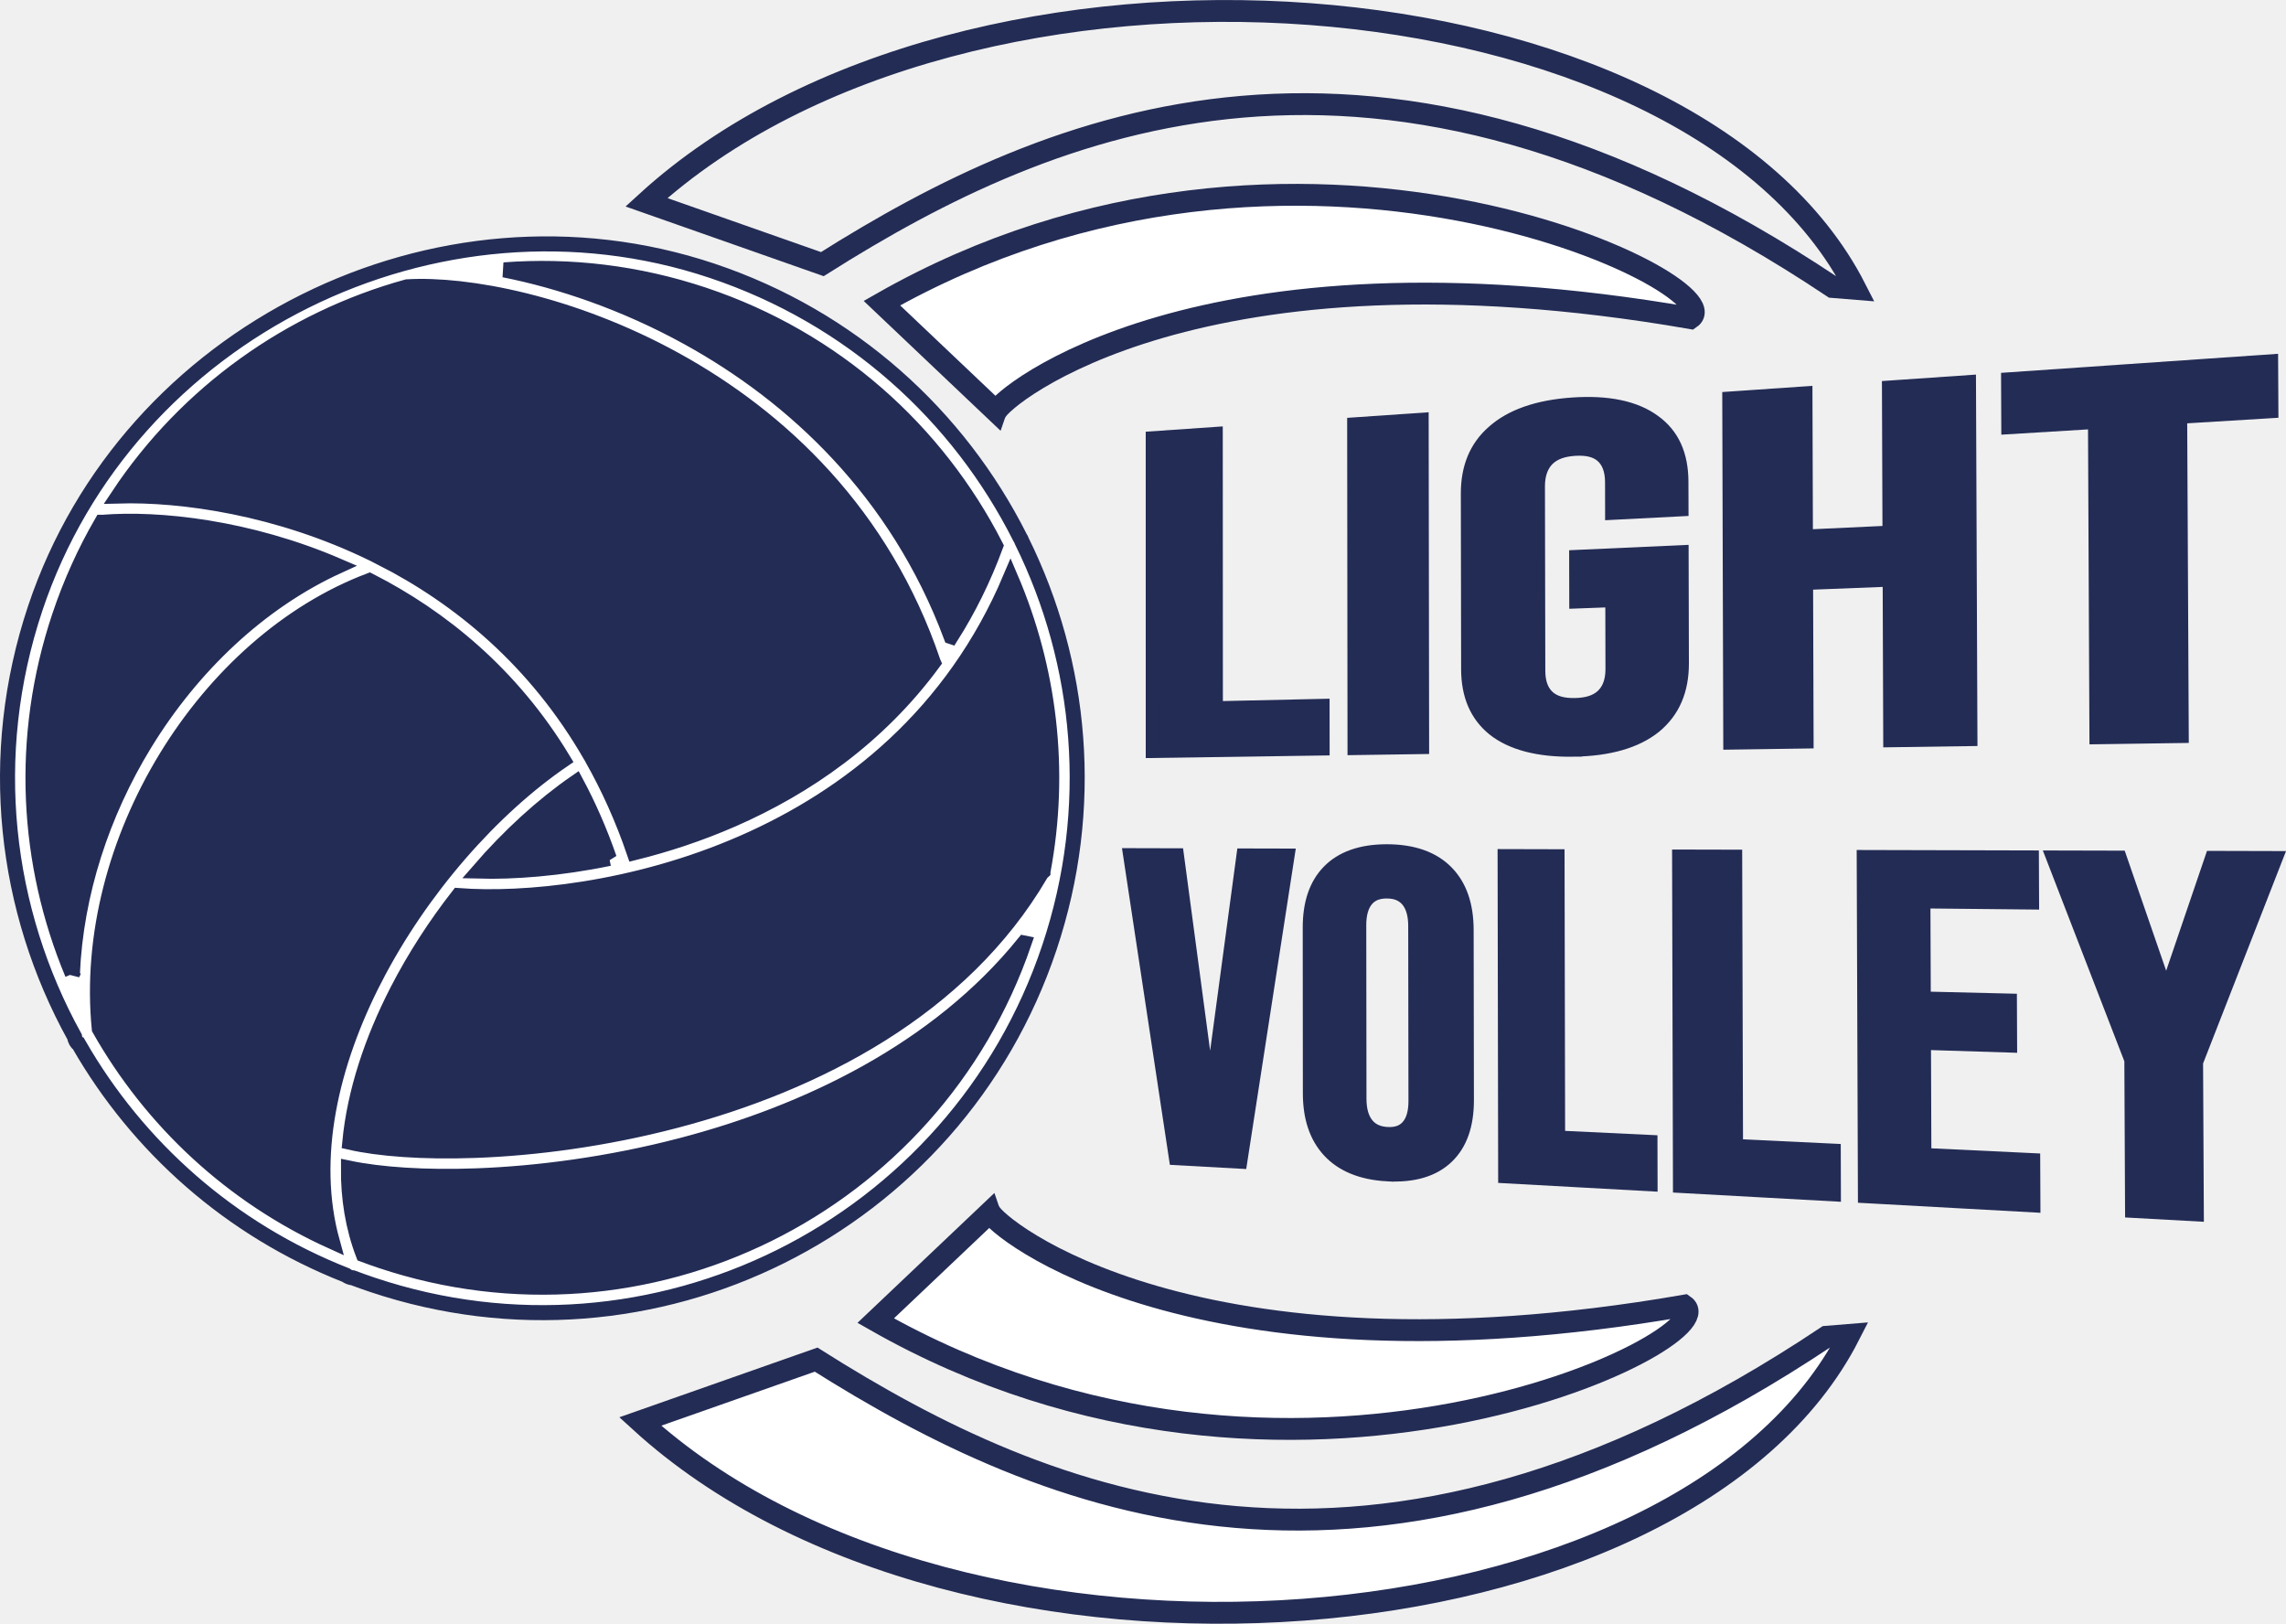
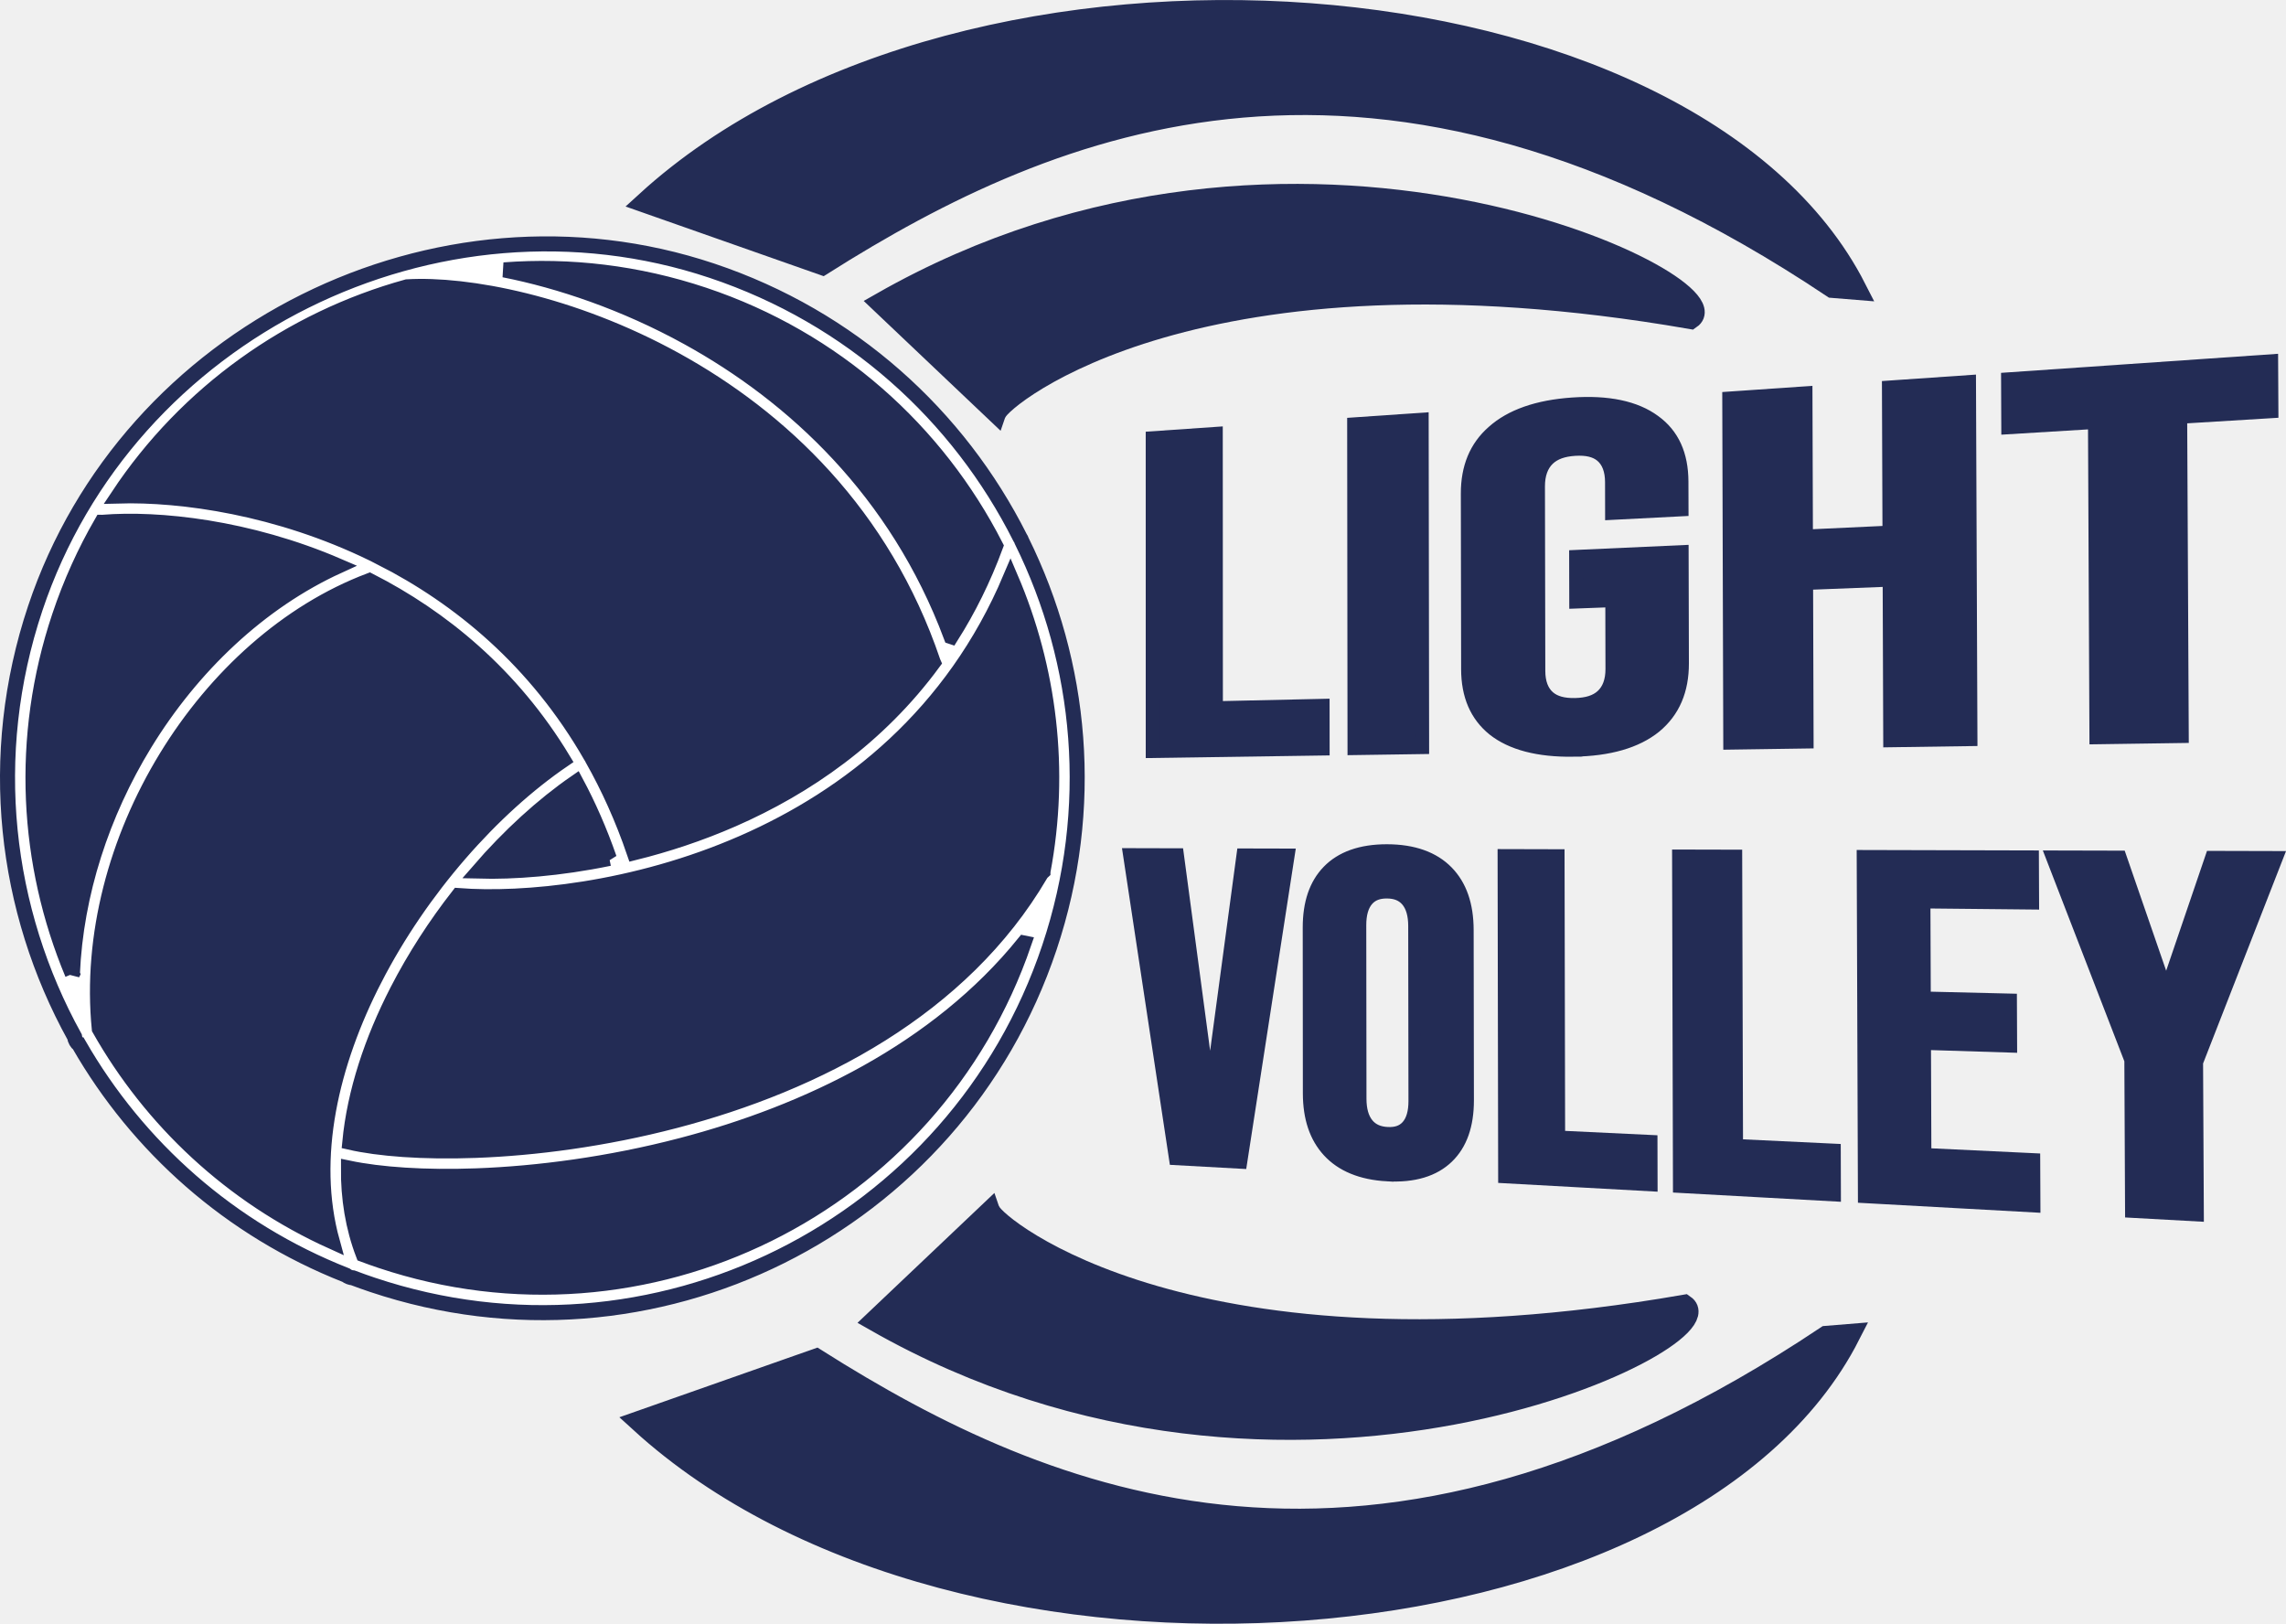
<svg xmlns="http://www.w3.org/2000/svg" width="760.153mm" height="539.932mm" viewBox="0 0 760.153 539.932" version="1.1" id="svg180" xml:space="preserve">
  <defs id="defs177" />
  <g id="layer1" transform="translate(308.3941,169.5822)">
    <ellipse style="fill:#232c55;fill-opacity:1;stroke:#000000;stroke-width:2.989" id="path856" cx="-127.049" cy="89.006" rx="176.78" ry="174.129" />
    <path d="m -282.096,177.842 c 19.461,33.798 50.05,61.354 88.74,76.592 0.664,0.518 1.469,0.83 2.312,0.891 2.167,0.82 4.36,1.601 6.577,2.343 C -91.346,288.828 9.404,238.597 40.563,145.477 56.067,99.142 51.422,50.923 31.37,10.324 31.235,9.897 31.034,9.493 30.773,9.128 10.419,-31.32 -25.298,-64.051 -71.629,-79.554 -163.167,-110.183 -265.86,-59.405 -296.659,32.639 c -16.452,49.168 -10.214,100.464 13.048,142.521 0.155,1.092 0.717,2.032 1.513,2.682 z M 38.408,120.259 C 44.782,86.495 40.535,52.578 27.646,22.471 8.366,68.144 -26.253,95.279 -61.317,110.628 c -36.186,15.843 -73.054,19.244 -94.657,17.591 -7.642,9.793 -14.569,20.468 -20.293,31.593 -8.506,16.53 -14.222,33.784 -15.815,50.427 9.561,2.188 24.179,3.361 41.829,2.709 19.667,-0.724 42.792,-3.703 66.345,-9.867 47.225,-12.36 95.458,-37.326 121.517,-81.832 0.221,-0.378 0.491,-0.709 0.799,-0.988 z m -6.278,23.729 c -28.924,35.721 -72.33,56.403 -113.892,67.283 -24.191,6.33 -47.935,9.39 -68.176,10.137 -17.164,0.633 -32.032,-0.389 -42.591,-2.602 -0.079,10.006 1.467,19.7 4.941,28.775 1.917,0.719 3.854,1.406 5.812,2.061 C -93.489,279.184 1.998,231.909 32.135,143.989 Z M -105.784,115.856 c -16.654,3.444 -31.846,4.535 -43.503,4.227 10.216,-11.806 21.367,-21.974 32.436,-29.602 4.167,7.789 7.889,16.233 11.068,25.377 z m -75.908,-99.945 c 26.078,13.27 51.507,34.145 69.743,65.916 0.069,0.09 0.133,0.184 0.195,0.28 0.139,0.219 0.256,0.446 0.351,0.68 5.325,9.416 10.022,19.781 13.923,31.177 10.652,-2.645 21.74,-6.266 32.766,-11.092 24.408,-10.686 48.403,-27.232 66.701,-52.134 -0.047,-0.107 -0.09,-0.218 -0.128,-0.329 C -14.807,1.263 -48.789,-30.661 -83.79,-49.939 c -34.352,-18.919 -69.33,-25.46 -89.251,-24.268 -38.795,10.729 -73.252,35.121 -96.09,69.545 21.233,-0.613 53.215,3.868 84.598,19.154 1.092,0.085 2.116,0.593 2.845,1.416 z m -2.106,140.028 c 15.355,-29.848 39.061,-56.706 62.744,-72.847 -17.175,-28.465 -40.528,-47.41 -64.467,-59.627 -27.193,10.286 -51.143,31.873 -67.588,58.786 -16.578,27.132 -25.336,59.364 -22.269,90.285 17.218,30.413 43.847,55.614 77.485,70.795 -7.737,-27.962 -0.332,-59.356 14.094,-87.396 z m -100.526,-1.669 c 1.138,-26.8 9.946,-53.443 23.992,-76.432 15.778,-25.822 38.327,-47.291 64.477,-59.228 -30.158,-12.996 -59.973,-15.99 -78.339,-14.523 -0.124,0.011 -0.248,0.015 -0.37,0.014 -5.625,9.724 -10.361,20.157 -14.065,31.225 -13.539,40.463 -10.944,82.438 4.306,118.942 z M 7.886,42.101 C 13.609,33.061 18.617,23.038 22.705,11.936 3.237,-26.124 -30.568,-56.887 -74.313,-71.525 c -22.089,-7.391 -44.629,-9.974 -66.485,-8.315 18.529,3.663 39.999,10.87 61.092,22.487 35.096,19.329 69.483,51.051 87.589,99.453 z" fill-rule="evenodd" id="path224" style="fill:#ffffff;fill-opacity:1;stroke:#232c55;stroke-width:5;stroke-dasharray:none;stroke-opacity:1" />
-     <path style="fill:#ffffff;fill-opacity:1;stroke:#232c55;stroke-width:7.265;stroke-dasharray:none;stroke-opacity:1" d="M -15.136,-68.784 C 122.853,-147.378 269.058,-74.444 253.736,-63.81 89.783,-92.207 24.714,-37.647 22.863,-32.736 Z" id="path7243" />
-     <path style="fill:#000000;fill-opacity:0;stroke:#232c55;stroke-width:7.265;stroke-dasharray:none;stroke-opacity:1" d="m -93.445,-102.329 c 106.872,-97.658 347.191,-78.832 402.076,28.801 l -7.628,-0.622 C 149.202,-175.578 41.467,-130.038 -34.95,-81.755 Z" id="path7245" />
-     <path style="fill:#ffffff;fill-opacity:1;stroke:#232c55;stroke-width:7.265;stroke-dasharray:none;stroke-opacity:1" d="M -17.197,269.551 C 120.793,348.145 266.998,275.211 251.675,264.577 87.722,292.974 22.653,238.414 20.802,233.503 Z" id="path7243-6" />
-     <path style="fill:#ffffff;fill-opacity:1;stroke:#232c55;stroke-width:7.265;stroke-dasharray:none;stroke-opacity:1" d="M -95.505,303.097 C 11.367,400.755 251.686,381.929 306.571,274.295 l -7.628,0.622 C 147.142,376.346 39.407,330.806 -37.01,282.522 Z" id="path7245-2" />
+     <path style="fill:#232c55;fill-opacity:1;stroke:#232c55;stroke-width:7.265;stroke-dasharray:none;stroke-opacity:1" d="M -15.136,-68.784 C 122.853,-147.378 269.058,-74.444 253.736,-63.81 89.783,-92.207 24.714,-37.647 22.863,-32.736 Z" id="path7243" />
+     <path style="fill:#232c55;fill-opacity:1;stroke:#232c55;stroke-width:7.265;stroke-dasharray:none;stroke-opacity:1" d="m -93.445,-102.329 c 106.872,-97.658 347.191,-78.832 402.076,28.801 l -7.628,-0.622 C 149.202,-175.578 41.467,-130.038 -34.95,-81.755 Z" id="path7245" />
+     <path style="fill:#232c55;fill-opacity:1;stroke:#232c55;stroke-width:7.265;stroke-dasharray:none;stroke-opacity:1" d="M -17.197,269.551 C 120.793,348.145 266.998,275.211 251.675,264.577 87.722,292.974 22.653,238.414 20.802,233.503 Z" id="path7243-6" />
+     <path style="fill:#232c55;fill-opacity:1;stroke:#232c55;stroke-width:7.265;stroke-dasharray:none;stroke-opacity:1" d="M -95.505,303.097 C 11.367,400.755 251.686,381.929 306.571,274.295 l -7.628,0.622 C 147.142,376.346 39.407,330.806 -37.01,282.522 Z" id="path7245-2" />
    <g aria-label="Light  Volley" id="text169" style="font-size:22.578px;fill:#232c55;fill-opacity:1;stroke:#232c55;stroke-width:0.265;stroke-opacity:1" transform="matrix(7.31682,0,0,5.204679,-664.0481,-40.43084)">
      <g id="g24560" transform="translate(-0.9321101,-1.198914)" style="fill:#232c55;fill-opacity:1;stroke:#232c55;stroke-opacity:1">
        <path d="m 101.93,4.257 2.86,-0.277 0.005,17.526 4.849,-0.152 0.002,2.978 -7.715,0.158 z" style="font-family:'Bebas Neue';-inkscape-font-specification:'Bebas Neue';fill:#232c55;fill-opacity:1;stroke:#232c55;stroke-width:0.642;stroke-dasharray:none;stroke-opacity:1" id="path223" />
        <path d="m 111.085,3.372 3.062,-0.296 0.021,21.165 -3.067,0.063 z" style="font-family:'Bebas Neue';-inkscape-font-specification:'Bebas Neue';fill:#232c55;fill-opacity:1;stroke:#232c55;stroke-width:0.642;stroke-dasharray:none;stroke-opacity:1" id="path225" />
        <path d="m 121.045,24.41 c -1.57,0.03 -2.757,-0.408 -3.569,-1.31 -0.807,-0.917 -1.21,-2.238 -1.212,-3.966 l -0.013,-11.211 c -0.002,-1.725 0.397,-3.079 1.201,-4.068 0.808,-1.015 1.991,-1.6 3.559,-1.754 1.585,-0.155 2.807,0.205 3.655,1.084 0.853,0.864 1.284,2.19 1.287,3.974 l 0.004,1.89 -3.149,0.227 -0.003,-2.087 c -0.002,-1.433 -0.571,-2.1 -1.7,-2.002 -1.12,0.097 -1.675,0.854 -1.673,2.269 l 0.016,11.8 c 0.002,1.398 0.56,2.08 1.681,2.046 1.13,-0.034 1.697,-0.759 1.695,-2.174 l -0.007,-4.274 -1.638,0.086 -0.005,-3.1 4.787,-0.304 0.013,7.22 c 0.003,1.788 -0.422,3.178 -1.274,4.165 -0.846,0.961 -2.068,1.454 -3.656,1.485 z" style="font-family:'Bebas Neue';-inkscape-font-specification:'Bebas Neue';fill:#232c55;fill-opacity:1;stroke:#232c55;stroke-width:0.642;stroke-dasharray:none;stroke-opacity:1" id="path227" />
        <path d="m 128.132,1.723 3.457,-0.334 0.021,9.149 3.803,-0.25 -0.024,-9.267 3.632,-0.351 0.066,23.061 -3.639,0.074 -0.026,-10.262 -3.804,0.209 0.023,10.132 -3.463,0.071 z" style="font-family:'Bebas Neue';-inkscape-font-specification:'Bebas Neue';fill:#232c55;fill-opacity:1;stroke:#232c55;stroke-width:0.642;stroke-dasharray:none;stroke-opacity:1" id="path229" />
        <path d="m 144.753,3.468 -3.94,0.338 -0.01,-3.309 11.949,-1.156 0.013,3.439 -4.146,0.356 0.072,20.398 -3.872,0.079 z" style="font-family:'Bebas Neue';-inkscape-font-specification:'Bebas Neue';fill:#232c55;fill-opacity:1;stroke:#232c55;stroke-width:0.642;stroke-dasharray:none;stroke-opacity:1" id="path231" />
        <path d="m 100.839,30.85 2.215,0.008 1.461,15.361 0.041,0.003 1.469,-15.353 2.094,0.007 -2.189,19.899 -2.972,-0.23 z" style="font-family:'Bebas Neue';-inkscape-font-specification:'Bebas Neue';fill:#232c55;fill-opacity:1;stroke:#232c55;stroke-width:0.555;stroke-dasharray:none;stroke-opacity:1" id="path233" />
        <path d="m 112.595,51.582 c -1.162,-0.091 -2.046,-0.605 -2.656,-1.538 -0.607,-0.929 -0.91,-2.198 -0.911,-3.81 l -0.006,-10.586 c -9.8e-4,-1.609 0.3,-2.851 0.905,-3.729 0.608,-0.881 1.489,-1.322 2.65,-1.319 1.17,0.003 2.073,0.455 2.704,1.358 0.633,0.908 0.952,2.189 0.954,3.841 l 0.012,10.866 c 0.002,1.655 -0.314,2.914 -0.947,3.773 -0.629,0.855 -1.533,1.235 -2.705,1.143 z m -0.003,-2.918 c 0.824,0.056 1.237,-0.59 1.235,-1.938 l -0.011,-11.182 c -0.001,-1.345 -0.415,-2.023 -1.238,-2.034 -0.818,-0.011 -1.224,0.651 -1.223,1.984 l 0.009,11.083 c 0.001,1.336 0.409,2.031 1.228,2.087 z" style="font-family:'Bebas Neue';-inkscape-font-specification:'Bebas Neue';fill:#232c55;fill-opacity:1;stroke:#232c55;stroke-width:0.555;stroke-dasharray:none;stroke-opacity:1" id="path235" />
        <path d="m 117.878,30.91 2.488,0.009 0.026,17.975 4.197,0.281 0.005,3.045 -6.69,-0.518 z" style="font-family:'Bebas Neue';-inkscape-font-specification:'Bebas Neue';fill:#232c55;fill-opacity:1;stroke:#232c55;stroke-width:0.555;stroke-dasharray:none;stroke-opacity:1" id="path237" />
        <path d="m 125.808,30.938 2.631,0.009 0.038,18.488 4.442,0.297 0.007,3.133 -7.078,-0.548 z" style="font-family:'Bebas Neue';-inkscape-font-specification:'Bebas Neue';fill:#232c55;fill-opacity:1;stroke:#232c55;stroke-width:0.555;stroke-dasharray:none;stroke-opacity:1" id="path239" />
        <path d="m 134.198,30.968 7.725,0.027 0.01,3.22 -4.939,-0.07 0.016,5.865 3.914,0.132 0.01,3.214 -3.915,-0.173 0.018,6.825 4.946,0.331 0.01,3.229 -7.739,-0.599 z" style="font-family:'Bebas Neue';-inkscape-font-specification:'Bebas Neue';fill:#232c55;fill-opacity:1;stroke:#232c55;stroke-width:0.555;stroke-dasharray:none;stroke-opacity:1" id="path241" />
        <path d="m 146.362,44.151 -3.618,-13.153 3.139,0.011 2.076,8.449 0.055,0.002 2.045,-8.436 3.008,0.011 -3.682,13.255 0.035,9.853 -3.025,-0.234 z" style="font-family:'Bebas Neue';-inkscape-font-specification:'Bebas Neue';fill:#232c55;fill-opacity:1;stroke:#232c55;stroke-width:0.555;stroke-dasharray:none;stroke-opacity:1" id="path243" />
      </g>
    </g>
  </g>
</svg>
